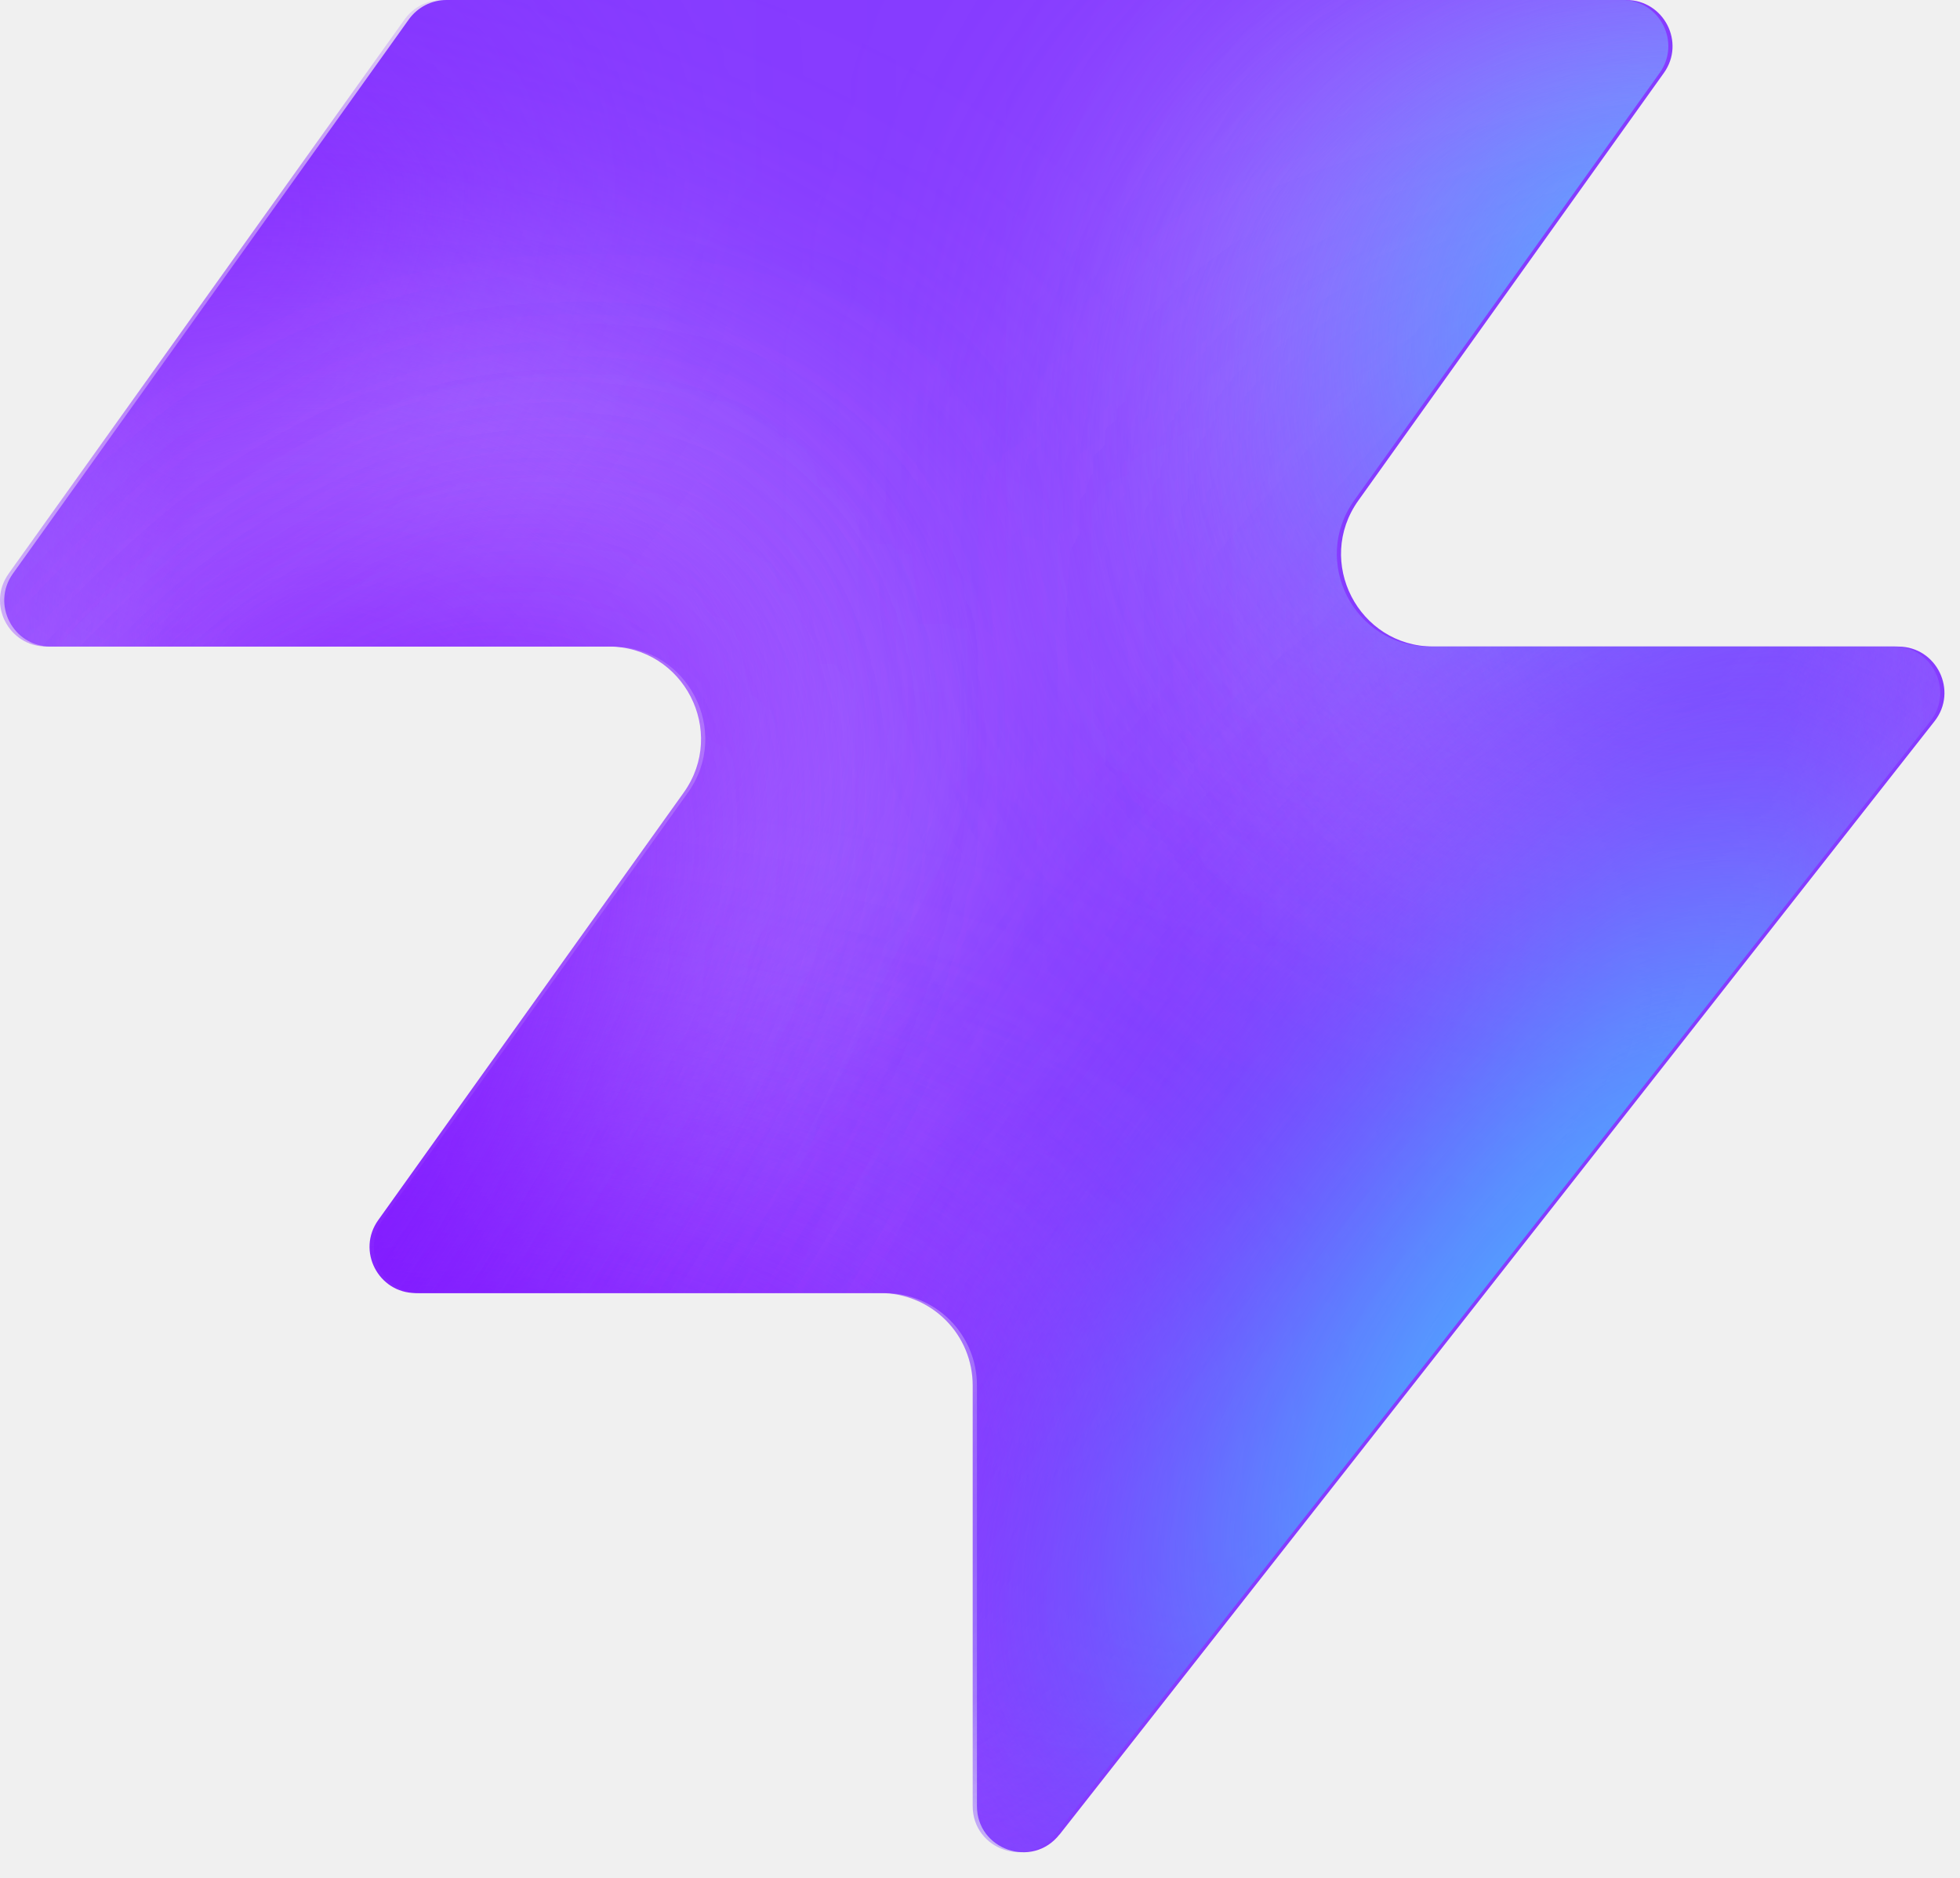
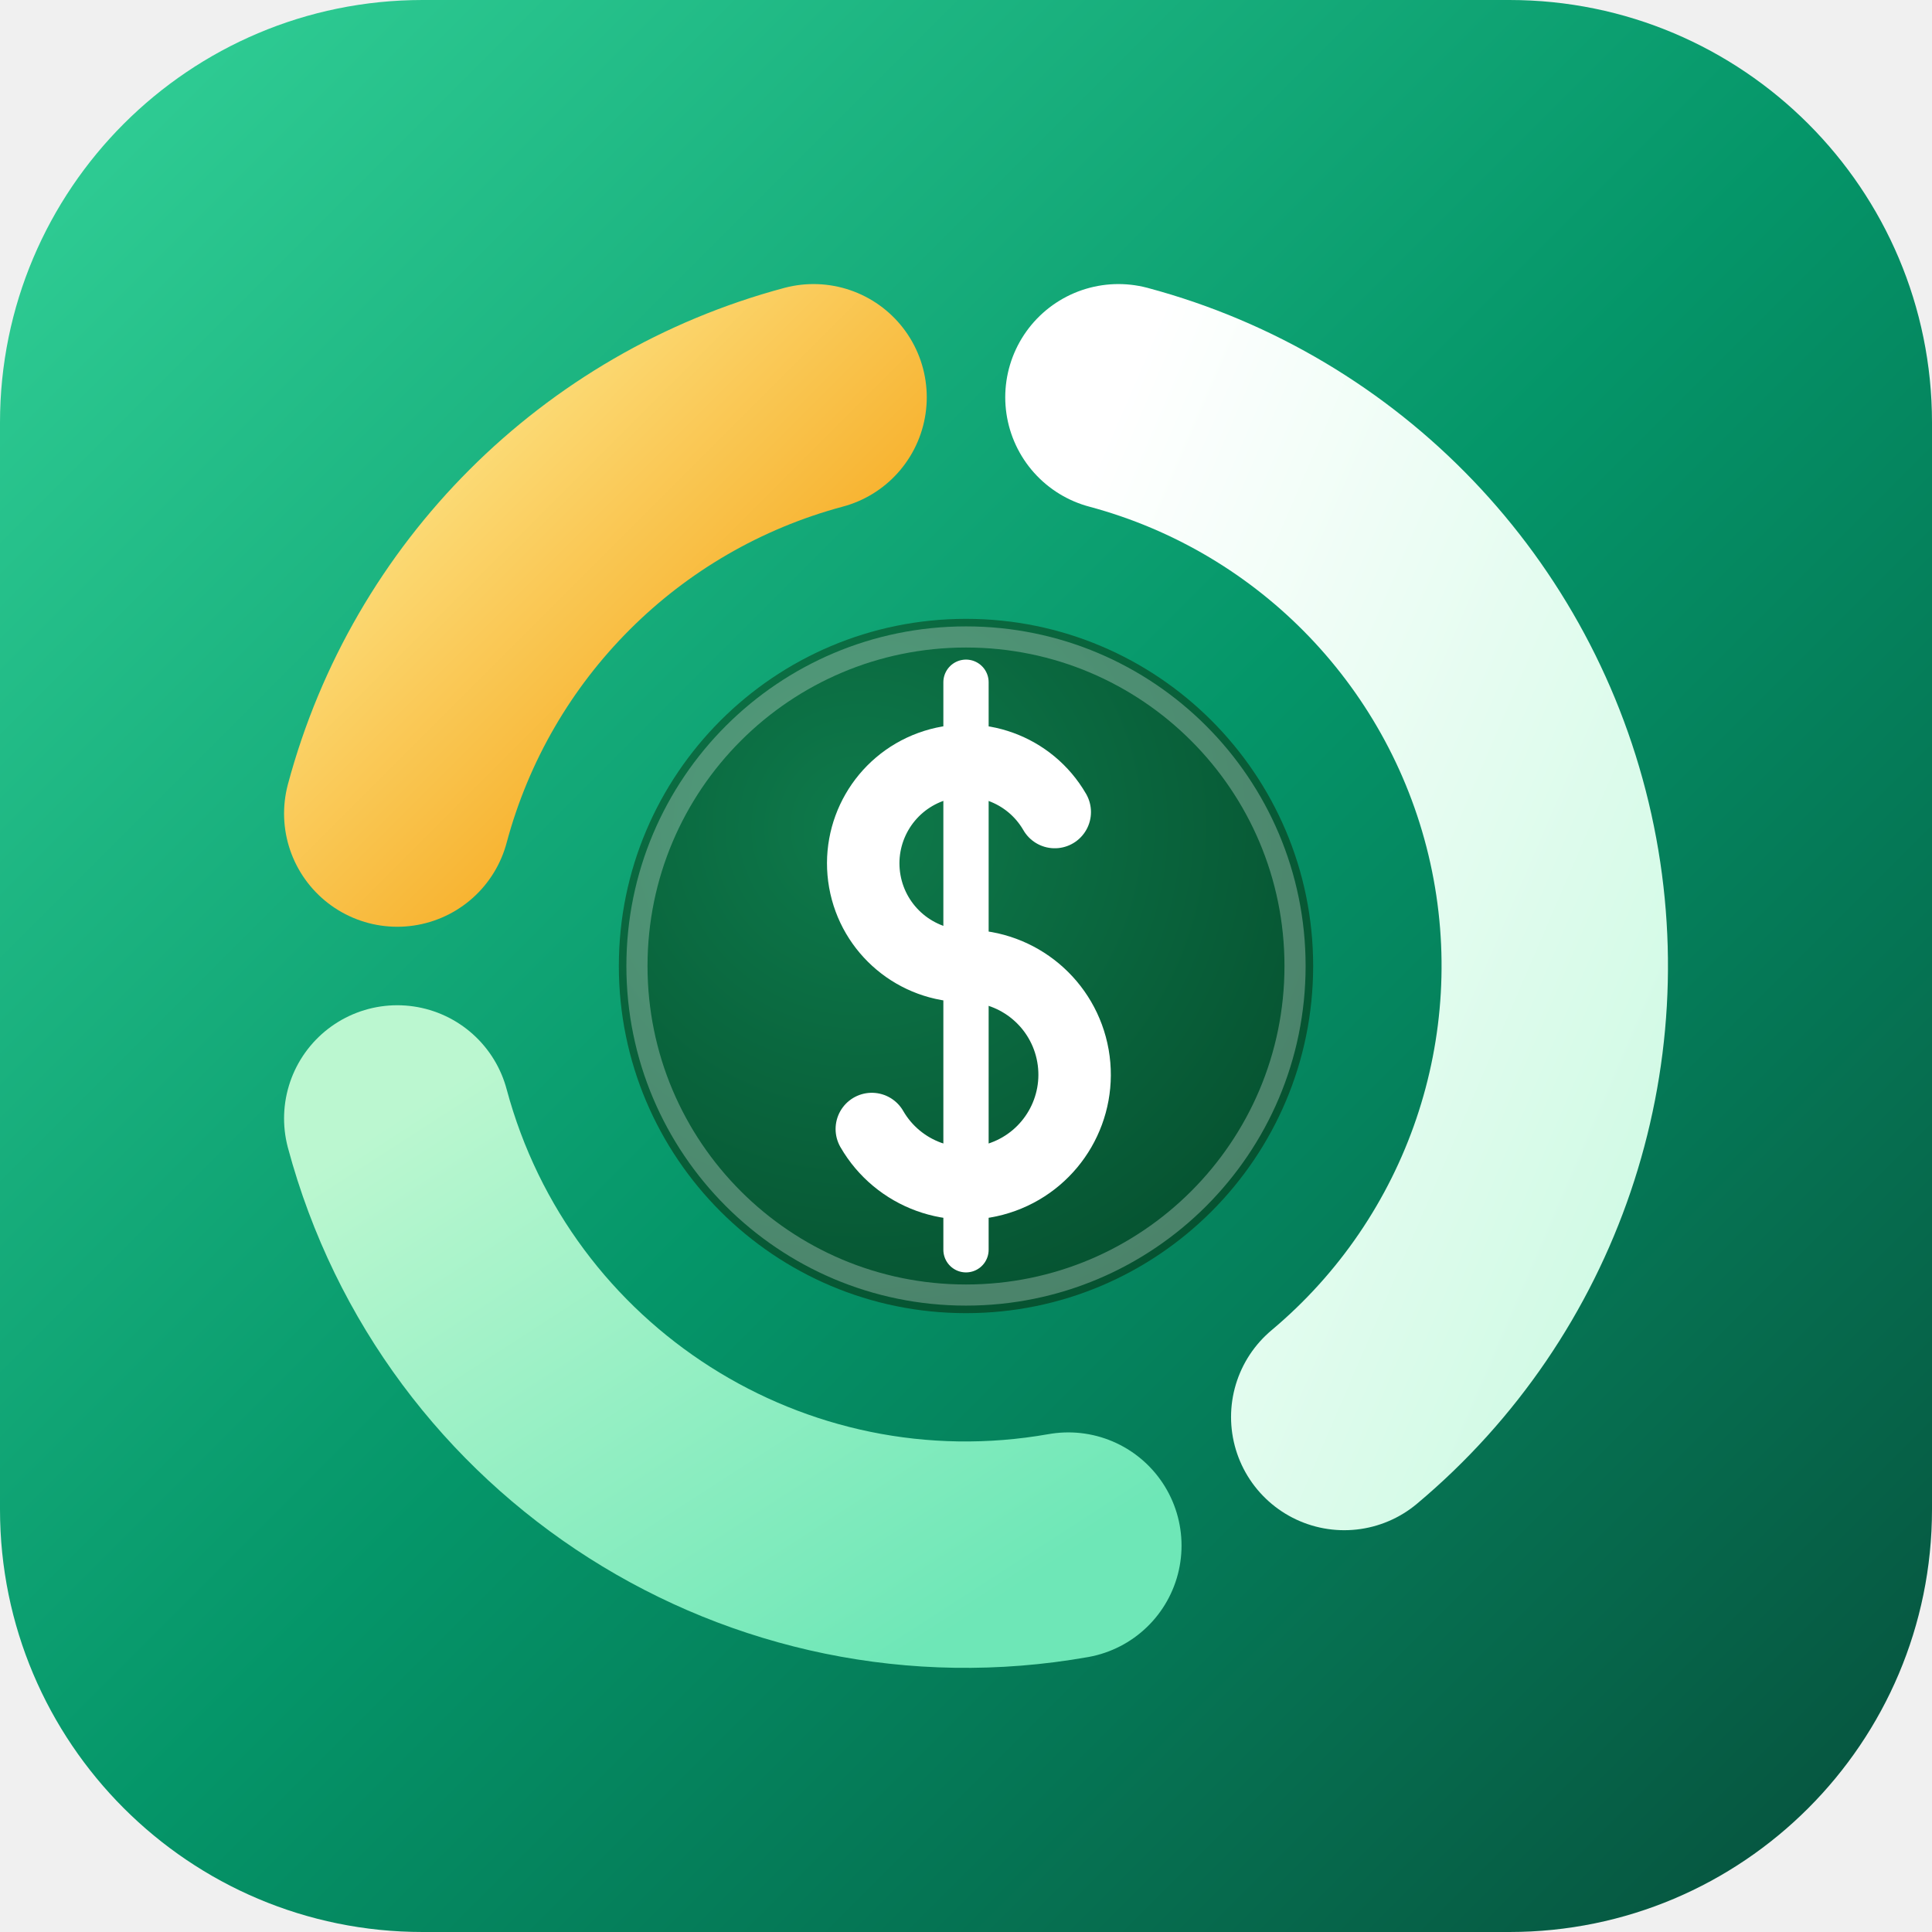
- <svg xmlns="http://www.w3.org/2000/svg" width="48" height="46" fill="none" viewBox="0 0 48 46">
-   <path fill="#863bff" d="M25.946 44.938c-.664.845-2.021.375-2.021-.698V33.937a2.26 2.26 0 0 0-2.262-2.262H10.287c-.92 0-1.456-1.04-.92-1.788l7.48-10.471c1.07-1.497 0-3.578-1.842-3.578H1.237c-.92 0-1.456-1.04-.92-1.788L10.013.474c.214-.297.556-.474.92-.474h28.894c.92 0 1.456 1.04.92 1.788l-7.48 10.471c-1.07 1.498 0 3.579 1.842 3.579h11.377c.943 0 1.473 1.088.89 1.83L25.947 44.94z" style="fill:#863bff;fill:color(display-p3 .525 .23 1);fill-opacity:1" />
-   <mask id="a" width="48" height="46" x="0" y="0" maskUnits="userSpaceOnUse" style="mask-type:alpha">
-     <path fill="#000" d="M25.842 44.938c-.664.844-2.021.375-2.021-.698V33.937a2.26 2.26 0 0 0-2.262-2.262H10.183c-.92 0-1.456-1.04-.92-1.788l7.48-10.471c1.07-1.498 0-3.579-1.842-3.579H1.133c-.92 0-1.456-1.04-.92-1.787L9.91.473c.214-.297.556-.474.92-.474h28.894c.92 0 1.456 1.04.92 1.788l-7.48 10.471c-1.07 1.498 0 3.578 1.842 3.578h11.377c.943 0 1.473 1.088.89 1.832L25.843 44.94z" style="fill:#000;fill-opacity:1" />
-   </mask>
-   <g mask="url(#a)">
-     <g filter="url(#b)">
-       <ellipse cx="5.508" cy="14.704" fill="#ede6ff" rx="5.508" ry="14.704" style="fill:#ede6ff;fill:color(display-p3 .927 .903 1);fill-opacity:1" transform="matrix(.00324 1 1 -.00324 -4.47 31.516)" />
-     </g>
-     <g filter="url(#c)">
-       <ellipse cx="10.399" cy="29.851" fill="#ede6ff" rx="10.399" ry="29.851" style="fill:#ede6ff;fill:color(display-p3 .927 .903 1);fill-opacity:1" transform="matrix(.00324 1 1 -.00324 -39.328 7.883)" />
-     </g>
-     <g filter="url(#d)">
-       <ellipse cx="5.508" cy="30.487" fill="#7e14ff" rx="5.508" ry="30.487" style="fill:#7e14ff;fill:color(display-p3 .492 .077 1);fill-opacity:1" transform="rotate(89.814 -25.913 -14.639)scale(1 -1)" />
-     </g>
-     <g filter="url(#e)">
-       <ellipse cx="5.508" cy="30.599" fill="#7e14ff" rx="5.508" ry="30.599" style="fill:#7e14ff;fill:color(display-p3 .492 .077 1);fill-opacity:1" transform="rotate(89.814 -32.644 -3.334)scale(1 -1)" />
-     </g>
-     <g filter="url(#f)">
-       <ellipse cx="5.508" cy="30.599" fill="#7e14ff" rx="5.508" ry="30.599" style="fill:#7e14ff;fill:color(display-p3 .492 .077 1);fill-opacity:1" transform="matrix(.00324 1 1 -.00324 -34.34 30.47)" />
-     </g>
-     <g filter="url(#g)">
-       <ellipse cx="14.072" cy="22.078" fill="#ede6ff" rx="14.072" ry="22.078" style="fill:#ede6ff;fill:color(display-p3 .927 .903 1);fill-opacity:1" transform="rotate(93.35 24.506 48.493)scale(-1 1)" />
-     </g>
-     <g filter="url(#h)">
-       <ellipse cx="3.47" cy="21.501" fill="#7e14ff" rx="3.47" ry="21.501" style="fill:#7e14ff;fill:color(display-p3 .492 .077 1);fill-opacity:1" transform="rotate(89.009 28.708 47.59)scale(-1 1)" />
-     </g>
-     <g filter="url(#i)">
-       <ellipse cx="3.47" cy="21.501" fill="#7e14ff" rx="3.47" ry="21.501" style="fill:#7e14ff;fill:color(display-p3 .492 .077 1);fill-opacity:1" transform="rotate(89.009 28.708 47.59)scale(-1 1)" />
-     </g>
-     <g filter="url(#j)">
-       <ellipse cx=".387" cy="8.972" fill="#7e14ff" rx="4.407" ry="29.108" style="fill:#7e14ff;fill:color(display-p3 .492 .077 1);fill-opacity:1" transform="rotate(39.51 .387 8.972)" />
-     </g>
-     <g filter="url(#k)">
-       <ellipse cx="47.523" cy="-6.092" fill="#7e14ff" rx="4.407" ry="29.108" style="fill:#7e14ff;fill:color(display-p3 .492 .077 1);fill-opacity:1" transform="rotate(37.892 47.523 -6.092)" />
-     </g>
-     <g filter="url(#l)">
-       <ellipse cx="41.412" cy="6.333" fill="#47bfff" rx="5.971" ry="9.665" style="fill:#47bfff;fill:color(display-p3 .28 .748 1);fill-opacity:1" transform="rotate(37.892 41.412 6.333)" />
-     </g>
-     <g filter="url(#m)">
-       <ellipse cx="-1.879" cy="38.332" fill="#7e14ff" rx="4.407" ry="29.108" style="fill:#7e14ff;fill:color(display-p3 .492 .077 1);fill-opacity:1" transform="rotate(37.892 -1.88 38.332)" />
-     </g>
-     <g filter="url(#n)">
-       <ellipse cx="-1.879" cy="38.332" fill="#7e14ff" rx="4.407" ry="29.108" style="fill:#7e14ff;fill:color(display-p3 .492 .077 1);fill-opacity:1" transform="rotate(37.892 -1.88 38.332)" />
-     </g>
-     <g filter="url(#o)">
-       <ellipse cx="35.651" cy="29.907" fill="#7e14ff" rx="4.407" ry="29.108" style="fill:#7e14ff;fill:color(display-p3 .492 .077 1);fill-opacity:1" transform="rotate(37.892 35.651 29.907)" />
-     </g>
-     <g filter="url(#p)">
-       <ellipse cx="38.418" cy="32.4" fill="#47bfff" rx="5.971" ry="15.297" style="fill:#47bfff;fill:color(display-p3 .28 .748 1);fill-opacity:1" transform="rotate(37.892 38.418 32.4)" />
-     </g>
+ <svg xmlns="http://www.w3.org/2000/svg" viewBox="0 0 64 64" width="64" height="64" role="img" aria-label="Expense Tracker">
+   <defs>
+     <linearGradient id="bg" x1="0" y1="0" x2="1" y2="1">
+       <stop offset="0" stop-color="#34d399" />
+       <stop offset=".5" stop-color="#059669" />
+       <stop offset="1" stop-color="#064e3b" />
+     </linearGradient>
+     <linearGradient id="a" x1="0" y1="0" x2="1" y2="1">
+       <stop offset="0" stop-color="#ffffff" />
+       <stop offset="1" stop-color="#d1fae5" />
+     </linearGradient>
+     <linearGradient id="b" x1="0" y1="0" x2="1" y2="1">
+       <stop offset="0" stop-color="#bbf7d0" />
+       <stop offset="1" stop-color="#6ee7b7" />
+     </linearGradient>
+     <linearGradient id="c" x1="0" y1="0" x2="1" y2="1">
+       <stop offset="0" stop-color="#fde68a" />
+       <stop offset="1" stop-color="#f59e0b" />
+     </linearGradient>
+     <radialGradient id="coin" cx=".35" cy=".3" r=".9">
+       <stop offset="0" stop-color="#0e7a4b" />
+       <stop offset="1" stop-color="#044a2b" />
+     </radialGradient>
+   </defs>
+   <rect width="64" height="64" rx="14" fill="url(#bg)" />
+   <g fill="none" stroke-width="7.5" stroke-linecap="round">
+     <path d="M37.05 13.16A19.5 19.5 0 0 1 44.53 46.94" stroke="url(#a)" />
+     <path d="M35.39 51.20A19.5 19.5 0 0 1 13.16 37.05" stroke="url(#b)" />
+     <path d="M13.16 26.95A19.5 19.5 0 0 1 26.95 13.16" stroke="url(#c)" />
  </g>
-   <defs>
-     <filter id="b" width="60.045" height="41.654" x="-19.77" y="16.149" color-interpolation-filters="sRGB" filterUnits="userSpaceOnUse">
-       <feFlood flood-opacity="0" result="BackgroundImageFix" />
-       <feBlend in="SourceGraphic" in2="BackgroundImageFix" result="shape" />
-       <feGaussianBlur result="effect1_foregroundBlur_2002_17158" stdDeviation="7.659" />
-     </filter>
-     <filter id="c" width="90.34" height="51.437" x="-54.613" y="-7.533" color-interpolation-filters="sRGB" filterUnits="userSpaceOnUse">
-       <feFlood flood-opacity="0" result="BackgroundImageFix" />
-       <feBlend in="SourceGraphic" in2="BackgroundImageFix" result="shape" />
-       <feGaussianBlur result="effect1_foregroundBlur_2002_17158" stdDeviation="7.659" />
-     </filter>
-     <filter id="d" width="79.355" height="29.4" x="-49.64" y="2.03" color-interpolation-filters="sRGB" filterUnits="userSpaceOnUse">
-       <feFlood flood-opacity="0" result="BackgroundImageFix" />
-       <feBlend in="SourceGraphic" in2="BackgroundImageFix" result="shape" />
-       <feGaussianBlur result="effect1_foregroundBlur_2002_17158" stdDeviation="4.596" />
-     </filter>
-     <filter id="e" width="79.579" height="29.4" x="-45.045" y="20.029" color-interpolation-filters="sRGB" filterUnits="userSpaceOnUse">
-       <feFlood flood-opacity="0" result="BackgroundImageFix" />
-       <feBlend in="SourceGraphic" in2="BackgroundImageFix" result="shape" />
-       <feGaussianBlur result="effect1_foregroundBlur_2002_17158" stdDeviation="4.596" />
-     </filter>
-     <filter id="f" width="79.579" height="29.4" x="-43.513" y="21.178" color-interpolation-filters="sRGB" filterUnits="userSpaceOnUse">
-       <feFlood flood-opacity="0" result="BackgroundImageFix" />
-       <feBlend in="SourceGraphic" in2="BackgroundImageFix" result="shape" />
-       <feGaussianBlur result="effect1_foregroundBlur_2002_17158" stdDeviation="4.596" />
-     </filter>
-     <filter id="g" width="74.749" height="58.852" x="15.756" y="-17.901" color-interpolation-filters="sRGB" filterUnits="userSpaceOnUse">
-       <feFlood flood-opacity="0" result="BackgroundImageFix" />
-       <feBlend in="SourceGraphic" in2="BackgroundImageFix" result="shape" />
-       <feGaussianBlur result="effect1_foregroundBlur_2002_17158" stdDeviation="7.659" />
-     </filter>
-     <filter id="h" width="61.377" height="25.362" x="23.548" y="2.284" color-interpolation-filters="sRGB" filterUnits="userSpaceOnUse">
-       <feFlood flood-opacity="0" result="BackgroundImageFix" />
-       <feBlend in="SourceGraphic" in2="BackgroundImageFix" result="shape" />
-       <feGaussianBlur result="effect1_foregroundBlur_2002_17158" stdDeviation="4.596" />
-     </filter>
-     <filter id="i" width="61.377" height="25.362" x="23.548" y="2.284" color-interpolation-filters="sRGB" filterUnits="userSpaceOnUse">
-       <feFlood flood-opacity="0" result="BackgroundImageFix" />
-       <feBlend in="SourceGraphic" in2="BackgroundImageFix" result="shape" />
-       <feGaussianBlur result="effect1_foregroundBlur_2002_17158" stdDeviation="4.596" />
-     </filter>
-     <filter id="j" width="56.045" height="63.649" x="-27.636" y="-22.853" color-interpolation-filters="sRGB" filterUnits="userSpaceOnUse">
-       <feFlood flood-opacity="0" result="BackgroundImageFix" />
-       <feBlend in="SourceGraphic" in2="BackgroundImageFix" result="shape" />
-       <feGaussianBlur result="effect1_foregroundBlur_2002_17158" stdDeviation="4.596" />
-     </filter>
-     <filter id="k" width="54.814" height="64.646" x="20.116" y="-38.415" color-interpolation-filters="sRGB" filterUnits="userSpaceOnUse">
-       <feFlood flood-opacity="0" result="BackgroundImageFix" />
-       <feBlend in="SourceGraphic" in2="BackgroundImageFix" result="shape" />
-       <feGaussianBlur result="effect1_foregroundBlur_2002_17158" stdDeviation="4.596" />
-     </filter>
-     <filter id="l" width="33.541" height="35.313" x="24.641" y="-11.323" color-interpolation-filters="sRGB" filterUnits="userSpaceOnUse">
-       <feFlood flood-opacity="0" result="BackgroundImageFix" />
-       <feBlend in="SourceGraphic" in2="BackgroundImageFix" result="shape" />
-       <feGaussianBlur result="effect1_foregroundBlur_2002_17158" stdDeviation="4.596" />
-     </filter>
-     <filter id="m" width="54.814" height="64.646" x="-29.286" y="6.009" color-interpolation-filters="sRGB" filterUnits="userSpaceOnUse">
-       <feFlood flood-opacity="0" result="BackgroundImageFix" />
-       <feBlend in="SourceGraphic" in2="BackgroundImageFix" result="shape" />
-       <feGaussianBlur result="effect1_foregroundBlur_2002_17158" stdDeviation="4.596" />
-     </filter>
-     <filter id="n" width="54.814" height="64.646" x="-29.286" y="6.009" color-interpolation-filters="sRGB" filterUnits="userSpaceOnUse">
-       <feFlood flood-opacity="0" result="BackgroundImageFix" />
-       <feBlend in="SourceGraphic" in2="BackgroundImageFix" result="shape" />
-       <feGaussianBlur result="effect1_foregroundBlur_2002_17158" stdDeviation="4.596" />
-     </filter>
-     <filter id="o" width="54.814" height="64.646" x="8.244" y="-2.416" color-interpolation-filters="sRGB" filterUnits="userSpaceOnUse">
-       <feFlood flood-opacity="0" result="BackgroundImageFix" />
-       <feBlend in="SourceGraphic" in2="BackgroundImageFix" result="shape" />
-       <feGaussianBlur result="effect1_foregroundBlur_2002_17158" stdDeviation="4.596" />
-     </filter>
-     <filter id="p" width="39.409" height="43.623" x="18.713" y="10.588" color-interpolation-filters="sRGB" filterUnits="userSpaceOnUse">
-       <feFlood flood-opacity="0" result="BackgroundImageFix" />
-       <feBlend in="SourceGraphic" in2="BackgroundImageFix" result="shape" />
-       <feGaussianBlur result="effect1_foregroundBlur_2002_17158" stdDeviation="4.596" />
-     </filter>
-   </defs>
+   <circle cx="32" cy="32" r="11.5" fill="url(#coin)" />
+   <circle cx="32" cy="32" r="10.9" fill="none" stroke="#fff" stroke-opacity=".28" stroke-width=".7" />
+   <g fill="none" stroke="#fff" stroke-linecap="round">
+     <path d="M32 22.6V41.4" stroke-width="1.5" />
+     <path d="M34.94 26.90A3.4 3.4 0 1 0 32 32" stroke-width="2.4" />
+     <path d="M32 32A3.6 3.6 0 1 1 28.88 37.40" stroke-width="2.4" />
+   </g>
</svg>
